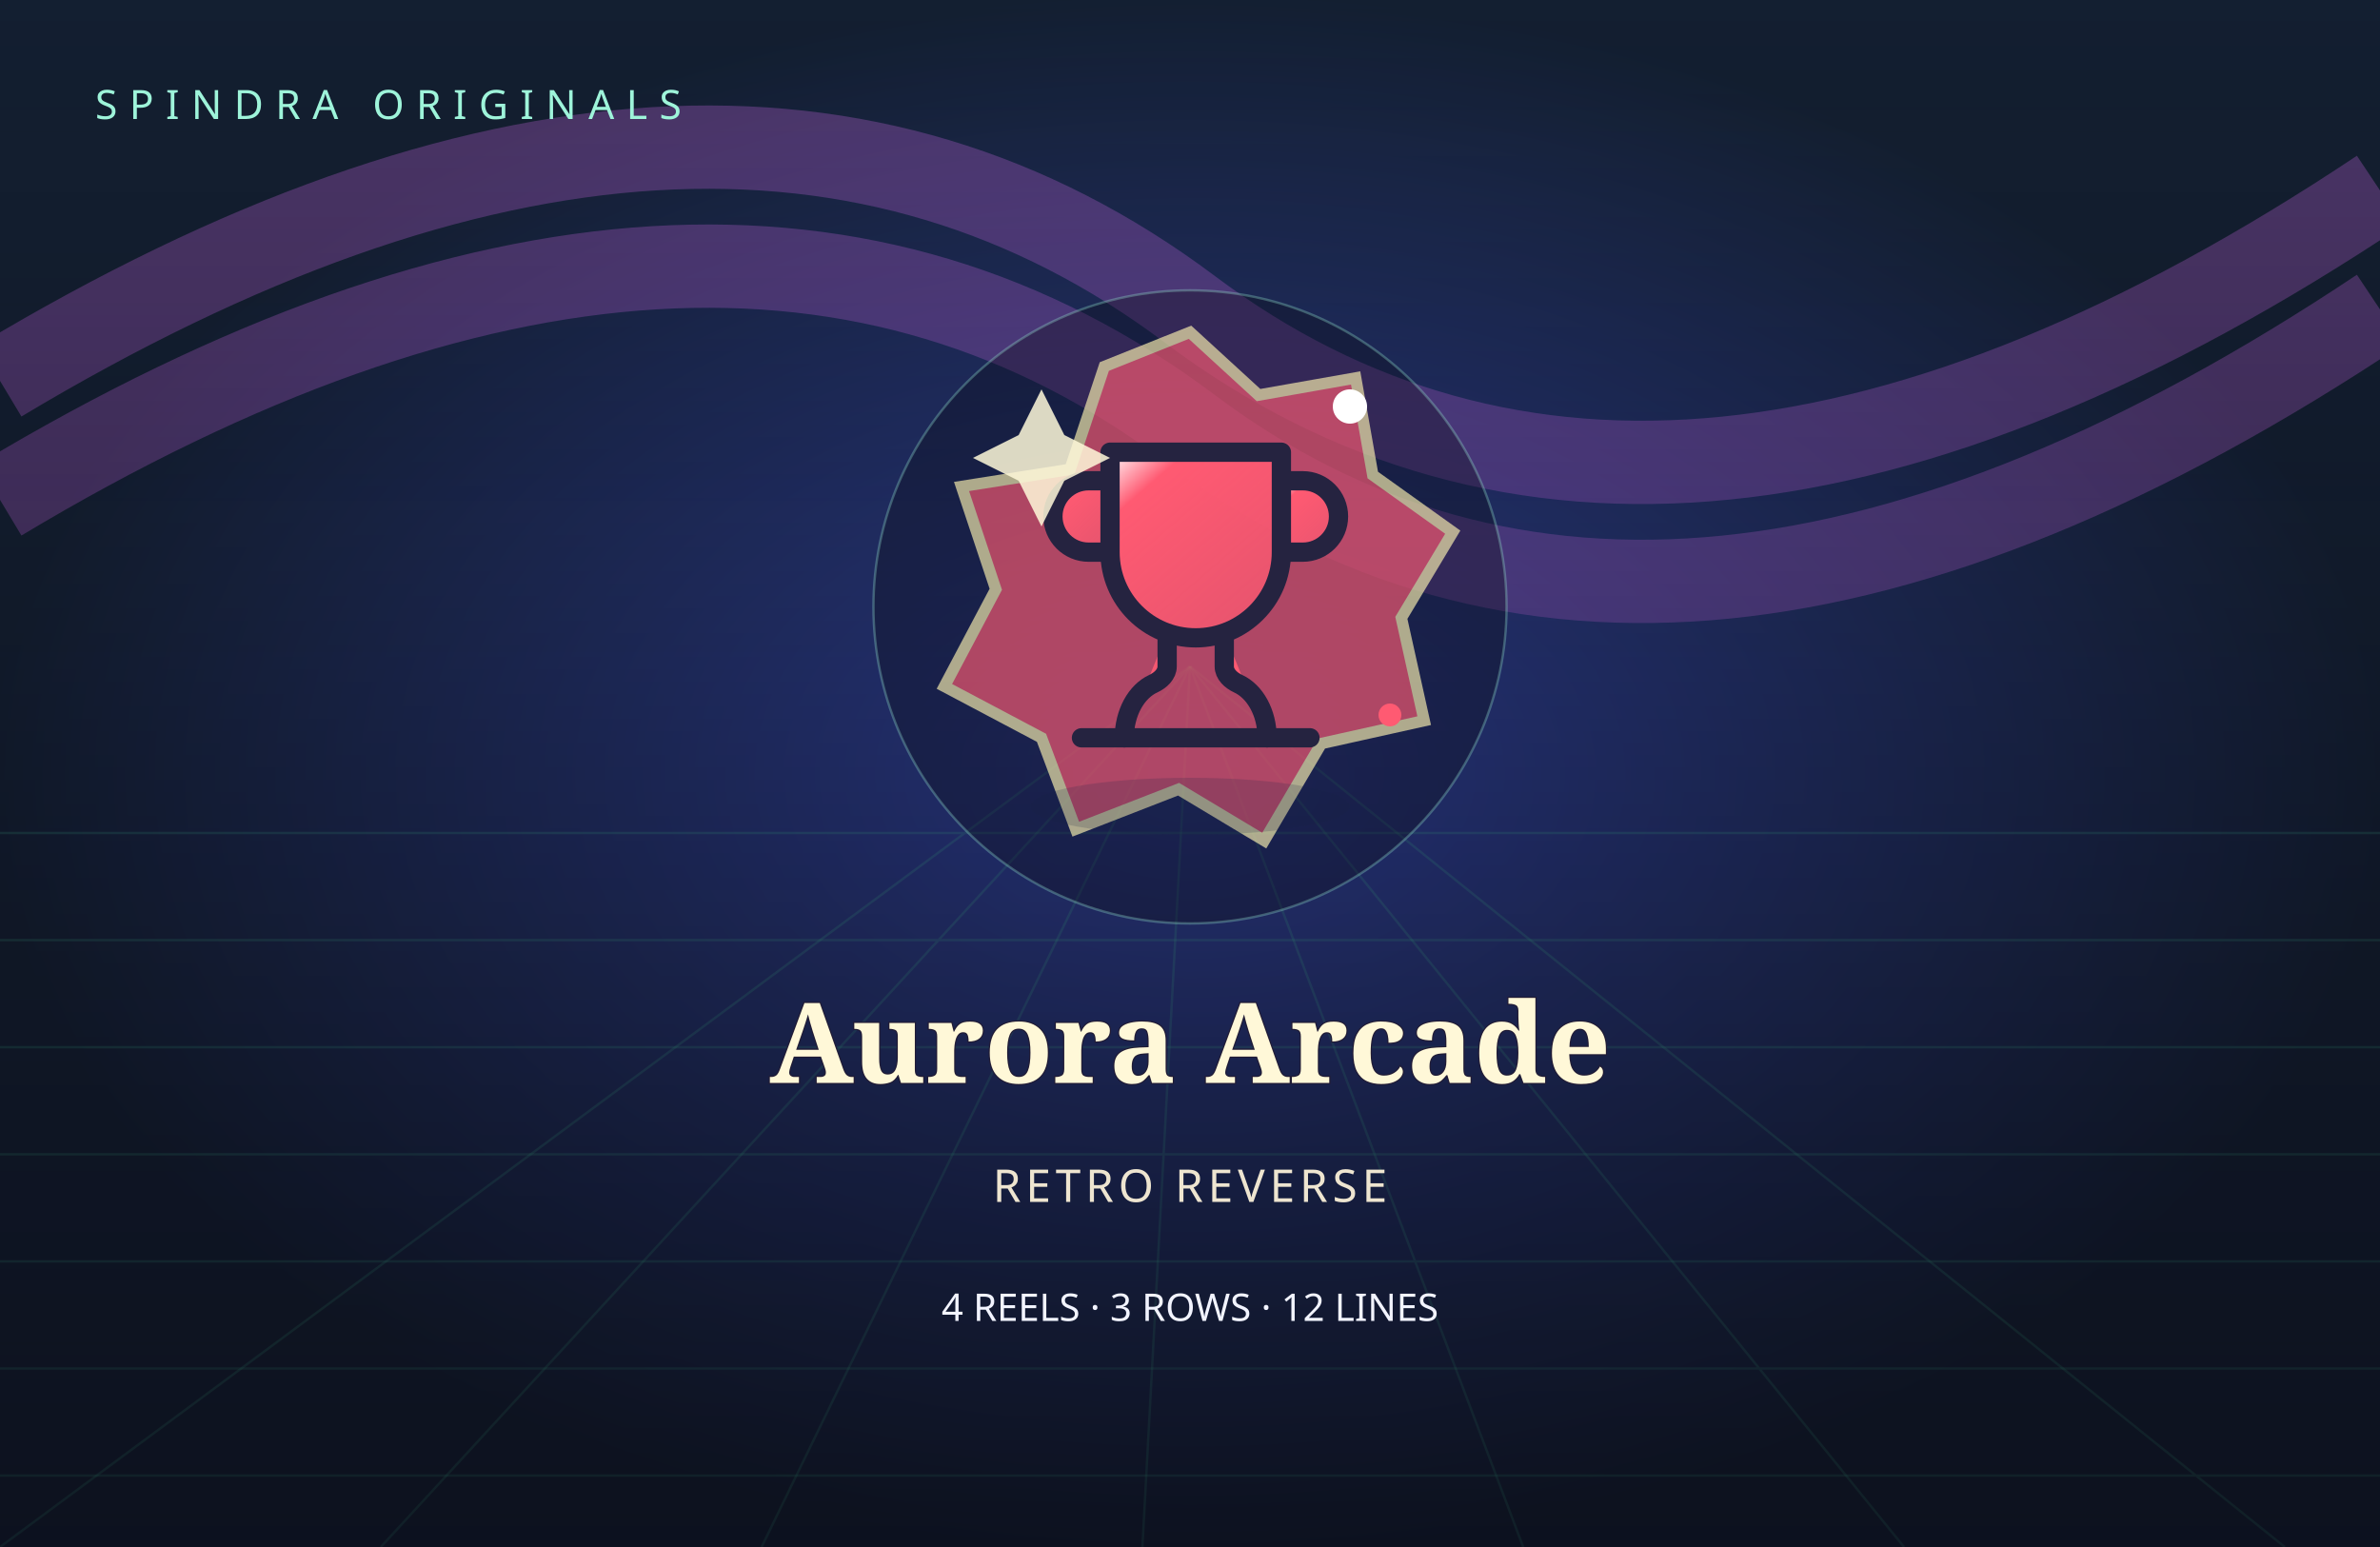
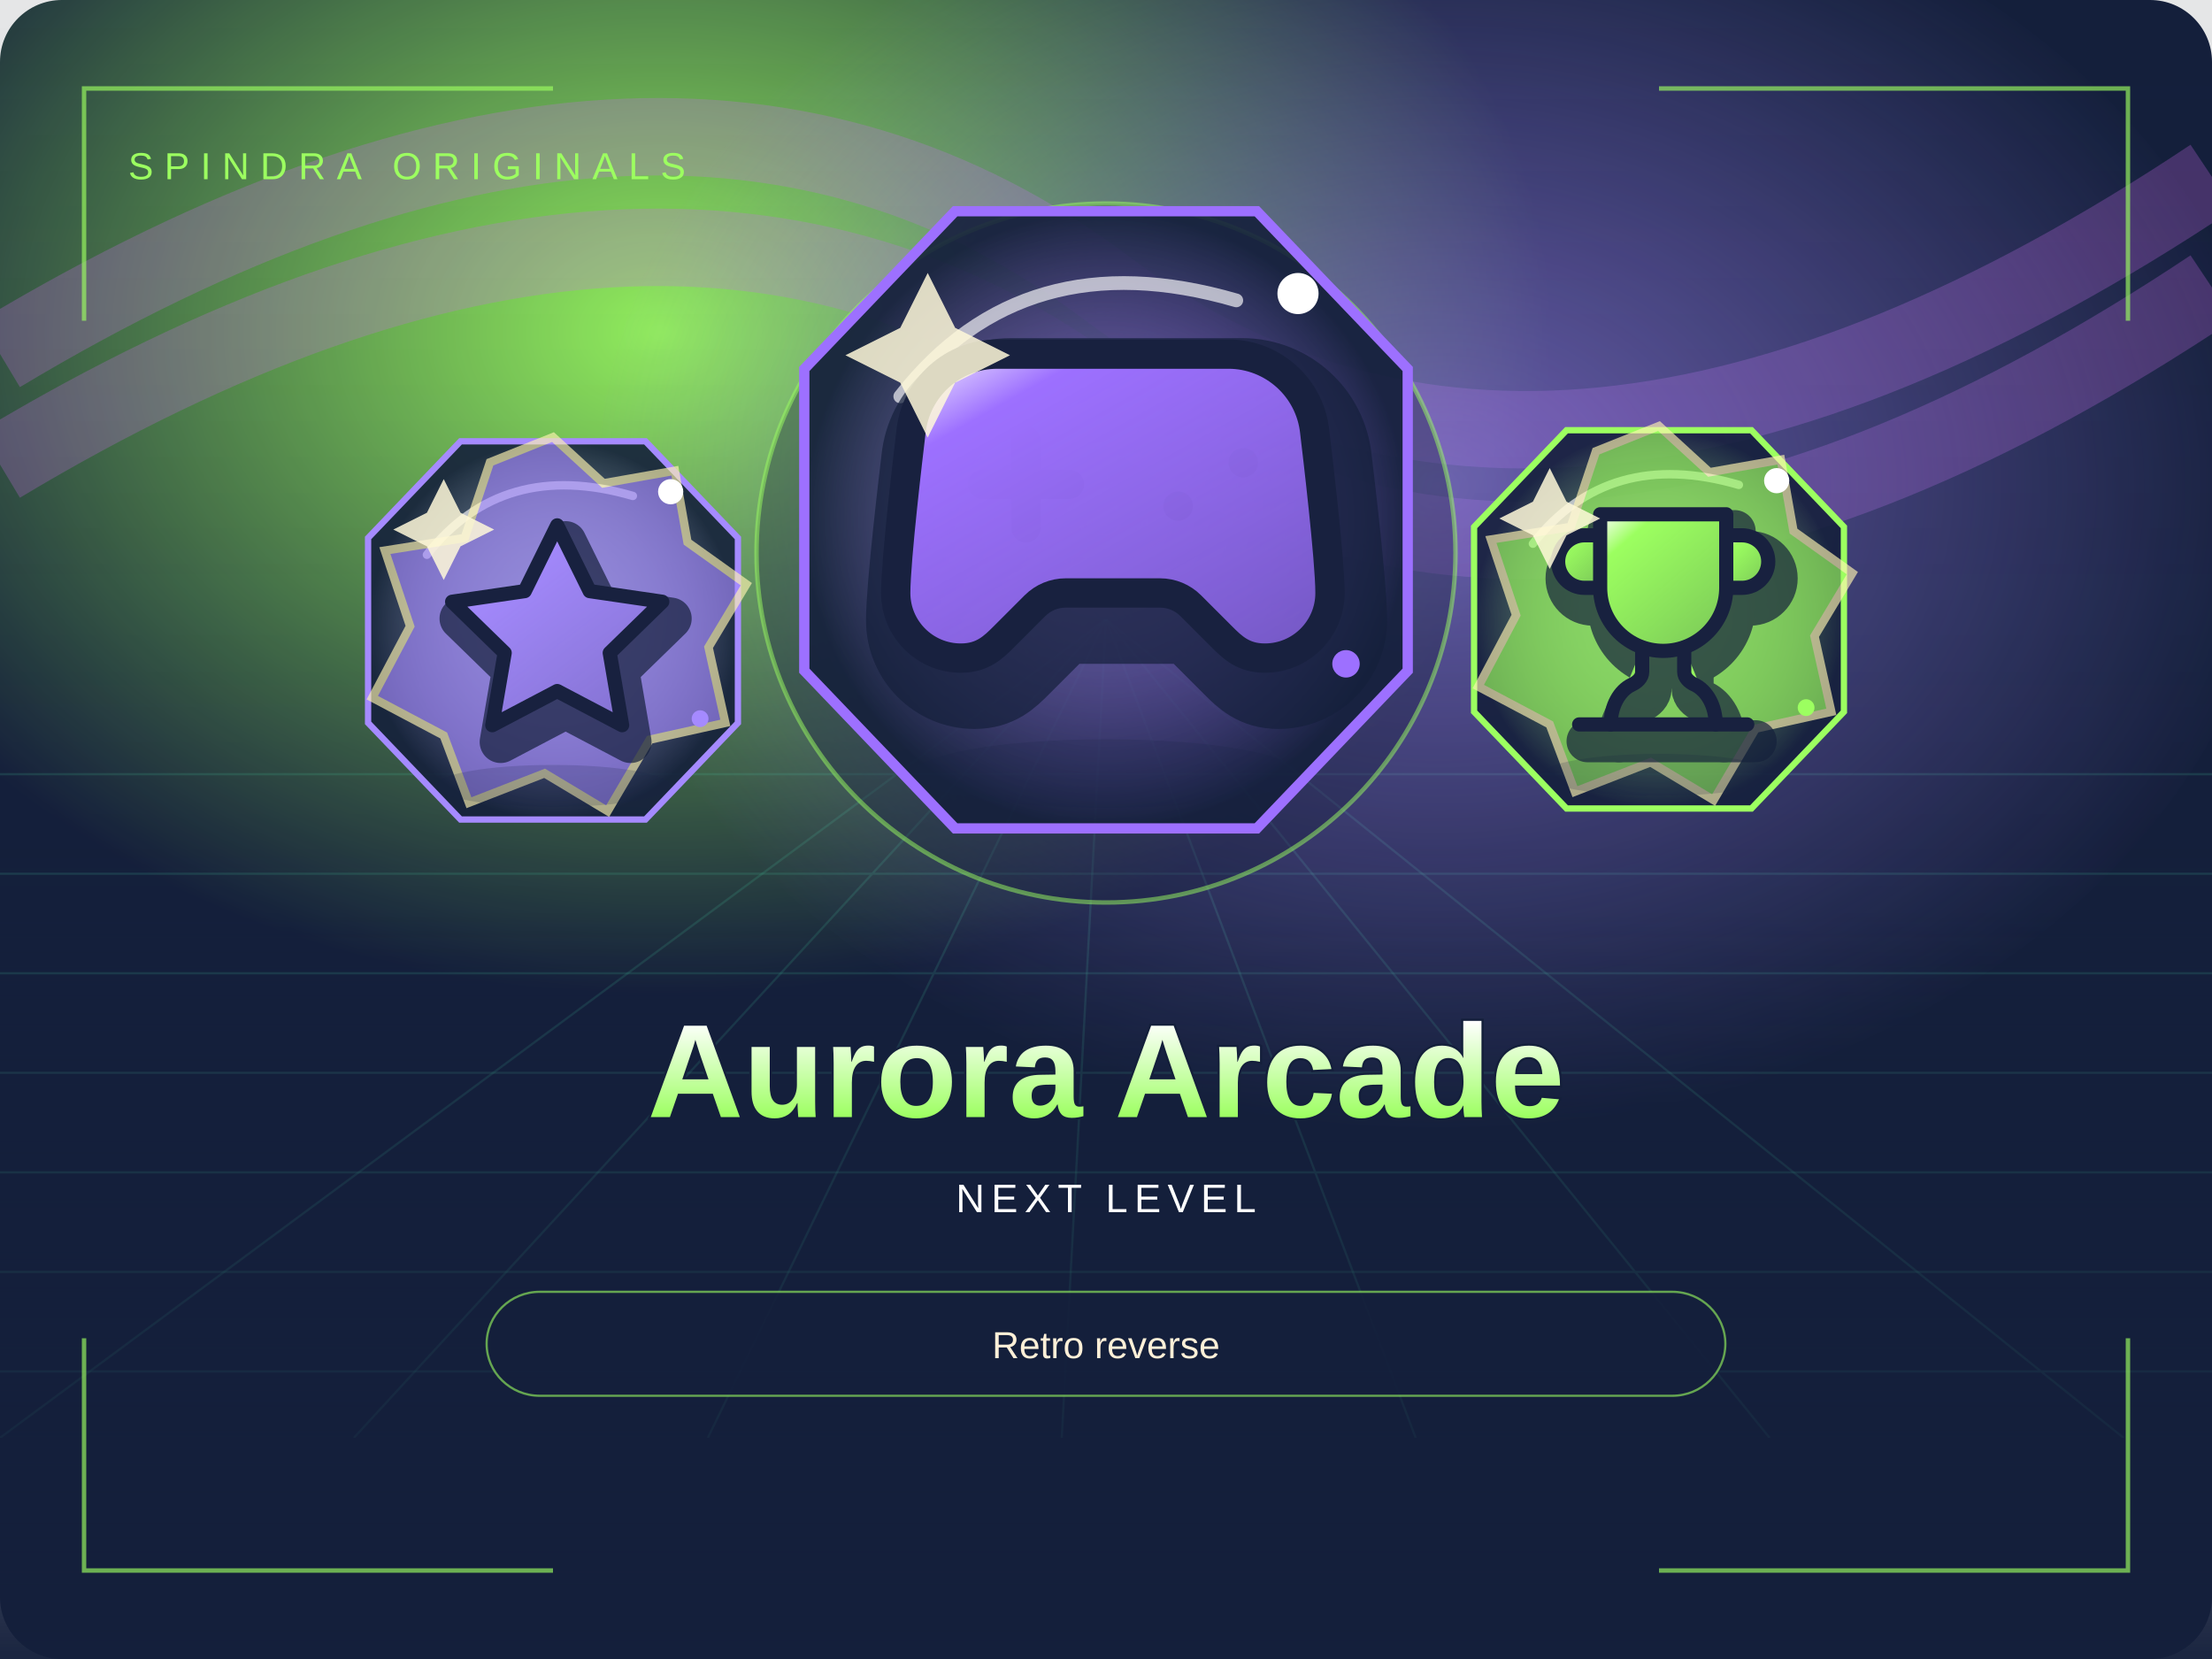
- <svg xmlns="http://www.w3.org/2000/svg" width="1000" height="650" viewBox="0 0 1000 650">
+ <svg xmlns="http://www.w3.org/2000/svg" width="1000" height="750" viewBox="0 0 1000 750">
  <defs>
-     <radialGradient id="bg">
-       <stop stop-color="#374bb6" />
-       <stop offset="1" stop-color="#152336" />
+     <radialGradient id="cover-bg" cx=".3" cy=".2" r="1">
+       <stop stop-color="#9cff60" />
+       <stop offset=".4" stop-color="#141f3b" />
+       <stop offset="1" stop-color="#141f3b" />
    </radialGradient>
-     <linearGradient id="shade" x2="0" y2="1">
-       <stop stop-color="#080812" stop-opacity=".15" />
-       <stop offset="1" stop-color="#080812" stop-opacity=".65" />
+     <radialGradient id="cover-halo">
+       <stop stop-color="#a58aff" stop-opacity=".65" />
+       <stop offset="1" stop-color="#a58aff" stop-opacity="0" />
+     </radialGradient>
+     <linearGradient id="cover-shade" x2="0" y2="1">
+       <stop stop-color="#141f3b" stop-opacity=".05" />
+       <stop offset=".55" stop-color="#141f3b" stop-opacity=".15" />
+       <stop offset="1" stop-color="#141f3b" stop-opacity=".97" />
+     </linearGradient>
+     <linearGradient id="title-ink" x2="0" y2="1">
+       <stop stop-color="#ffffff" />
+       <stop offset="1" stop-color="#9cff60" />
    </linearGradient>
  </defs>
-   <rect width="1000" height="650" fill="url(#bg)" />
-   <svg x="0" y="0" width="1000" height="650" class="slot-scenery scenery-arcade" viewBox="0 0 1000 650" preserveAspectRatio="xMidYMid slice" aria-hidden="true">
-     <path d="M0 350H1000M0 650L500 280" stroke="#4beaaf33" />
-     <path d="M0 395H1000M160 650L500 280" stroke="#4beaaf33" />
-     <path d="M0 440H1000M320 650L500 280" stroke="#4beaaf33" />
-     <path d="M0 485H1000M480 650L500 280" stroke="#4beaaf33" />
-     <path d="M0 530H1000M640 650L500 280" stroke="#4beaaf33" />
-     <path d="M0 575H1000M800 650L500 280" stroke="#4beaaf33" />
-     <path d="M0 620H1000M960 650L500 280" stroke="#4beaaf33" />
-     <path d="M0 160Q300-20 500 130T1000 80M0 210Q300 30 500 180T1000 130" fill="none" stroke="#dd73fa55" stroke-width="35" />
-   </svg>
-   <rect width="1000" height="650" fill="url(#shade)" />
-   <circle cx="500" cy="255" r="133" fill="#0a0a1455" stroke="#9ef4da" stroke-opacity=".3" />
-   <svg x="380" y="130" width="240" height="240" class="symbol-frame" viewBox="0 0 100 100" aria-hidden="true">
+   <rect width="1000" height="750" rx="28" fill="url(#cover-bg)" />
+   <g opacity=".8">
+     <svg x="0" y="0" width="1000" height="650" class="slot-scenery scenery-arcade" viewBox="0 0 1000 650" preserveAspectRatio="xMidYMid slice" aria-hidden="true">
+       <path d="M0 350H1000M0 650L500 280" stroke="#4beaaf33" />
+       <path d="M0 395H1000M160 650L500 280" stroke="#4beaaf33" />
+       <path d="M0 440H1000M320 650L500 280" stroke="#4beaaf33" />
+       <path d="M0 485H1000M480 650L500 280" stroke="#4beaaf33" />
+       <path d="M0 530H1000M640 650L500 280" stroke="#4beaaf33" />
+       <path d="M0 575H1000M800 650L500 280" stroke="#4beaaf33" />
+       <path d="M0 620H1000M960 650L500 280" stroke="#4beaaf33" />
+       <path d="M0 160Q300-20 500 130T1000 80M0 210Q300 30 500 180T1000 130" fill="none" stroke="#dd73fa55" stroke-width="35" />
+     </svg>
+   </g>
+   <ellipse cx="650" cy="220" rx="380" ry="290" fill="url(#cover-halo)" />
+   <rect width="1000" height="750" fill="url(#cover-shade)" />
+   <path d="M38 145V40H250M750 40H962V145M38 605V710H250M750 710H962V605" fill="none" stroke="#9cff60" stroke-width="2" opacity=".65" />
+   <circle cx="500" cy="250" r="158" fill="#141f3b" fill-opacity=".35" stroke="#9cff60" stroke-width="2" stroke-opacity=".5" />
+   <svg x="155" y="190" width="190" height="190" class="symbol-frame" viewBox="0 0 100 100" aria-hidden="true">
    <defs>
-       <linearGradient id="R0" x1="0" y1="0" x2=".8" y2="1">
+       <radialGradient id="aurora-arcade-5-155-R0-medal">
+         <stop stop-color="#a58aff" stop-opacity=".35" />
+         <stop offset="1" stop-color="#141f3b" stop-opacity=".9" />
+       </radialGradient>
+       <linearGradient id="aurora-arcade-5-155-R0" x1="0" y1="0" x2=".8" y2="1">
        <stop stop-color="#ffffff" />
-         <stop offset=".22" stop-color="#ff5a72" />
-         <stop offset="1" stop-color="#ff5a72" stop-opacity=".7" />
+         <stop offset=".22" stop-color="#a58aff" />
+         <stop offset="1" stop-color="#a58aff" stop-opacity=".7" />
      </linearGradient>
    </defs>
-     <path d="M50 4L62 15L79 12L82 29L96 39L87 54L91 72L73 76L63 93L48 84L30 91L24 75L7 66L16 49L10 31L29 28L35 10Z" fill="#ff5a72" stroke="#fff4b1" stroke-width="2" opacity=".65" />
+     <path d="M28 5H72L94 28V72L72 95H28L6 72V28Z" fill="url(#aurora-arcade-5-155-R0-medal)" stroke="#a58aff" stroke-width="1.5" />
+     <path d="M20 32Q38 9 69 18" fill="none" stroke="#ffffff" stroke-opacity=".65" stroke-width="2" stroke-linecap="round" />
+     <path d="M50 4L62 15L79 12L82 29L96 39L87 54L91 72L73 76L63 93L48 84L30 91L24 75L7 66L16 49L10 31L29 28L35 10Z" fill="#a58aff" stroke="#fff4b1" stroke-width="2" opacity=".65" />
    <ellipse cx="50" cy="87" rx="28" ry="5" fill="#172243" opacity=".18" />
-     <svg width="60" height="60" viewBox="0 0 24 24" fill="url(#R0)" stroke="#252340" stroke-width="1.35" stroke-linecap="round" stroke-linejoin="round" class="lucide lucide-trophy" x="21" y="20">
+     <svg width="60" height="60" viewBox="0 0 24 24" fill="#141f3b" stroke="#141f3b" stroke-width="4" stroke-linecap="round" stroke-linejoin="round" class="lucide lucide-star" x="23" y="24" opacity=".7">
+       <polygon points="12 2 15.09 8.26 22 9.27 17 14.14 18.18 21.02 12 17.77 5.82 21.02 7 14.14 2 9.27 8.91 8.26 12 2" />
+     </svg>
+     <svg width="60" height="60" viewBox="0 0 24 24" fill="url(#aurora-arcade-5-155-R0)" stroke="#18213f" stroke-width="1.35" stroke-linecap="round" stroke-linejoin="round" class="lucide lucide-star" x="21" y="20">
+       <polygon points="12 2 15.09 8.26 22 9.27 17 14.14 18.18 21.02 12 17.77 5.82 21.02 7 14.14 2 9.27 8.91 8.26 12 2" />
+     </svg>
+     <path d="M20 22L24 14L28 22L36 26L28 30L24 38L20 30L12 26Z" fill="#fff9d9" opacity=".85" />
+     <circle cx="78" cy="17" r="3" fill="#fff" />
+     <circle cx="85" cy="71" r="2" fill="#a58aff" />
+   </svg>
+   <svg x="655" y="185" width="190" height="190" class="symbol-frame" viewBox="0 0 100 100" aria-hidden="true">
+     <defs>
+       <radialGradient id="aurora-arcade-6-655-R0-medal">
+         <stop stop-color="#9cff60" stop-opacity=".35" />
+         <stop offset="1" stop-color="#141f3b" stop-opacity=".9" />
+       </radialGradient>
+       <linearGradient id="aurora-arcade-6-655-R0" x1="0" y1="0" x2=".8" y2="1">
+         <stop stop-color="#ffffff" />
+         <stop offset=".22" stop-color="#9cff60" />
+         <stop offset="1" stop-color="#9cff60" stop-opacity=".7" />
+       </linearGradient>
+     </defs>
+     <path d="M28 5H72L94 28V72L72 95H28L6 72V28Z" fill="url(#aurora-arcade-6-655-R0-medal)" stroke="#9cff60" stroke-width="1.5" />
+     <path d="M20 32Q38 9 69 18" fill="none" stroke="#ffffff" stroke-opacity=".65" stroke-width="2" stroke-linecap="round" />
+     <path d="M50 4L62 15L79 12L82 29L96 39L87 54L91 72L73 76L63 93L48 84L30 91L24 75L7 66L16 49L10 31L29 28L35 10Z" fill="#9cff60" stroke="#fff4b1" stroke-width="2" opacity=".65" />
+     <ellipse cx="50" cy="87" rx="28" ry="5" fill="#172243" opacity=".18" />
+     <svg width="60" height="60" viewBox="0 0 24 24" fill="#141f3b" stroke="#141f3b" stroke-width="4" stroke-linecap="round" stroke-linejoin="round" class="lucide lucide-trophy" x="23" y="24" opacity=".7">
+       <path d="M6 9H4.5a2.5 2.5 0 0 1 0-5H6" />
+       <path d="M18 9h1.5a2.5 2.5 0 0 0 0-5H18" />
+       <path d="M4 22h16" />
+       <path d="M10 14.66V17c0 .55-.47.98-.97 1.21C7.85 18.75 7 20.24 7 22" />
+       <path d="M14 14.66V17c0 .55.47.98.97 1.21C16.15 18.75 17 20.24 17 22" />
+       <path d="M18 2H6v7a6 6 0 0 0 12 0V2Z" />
+     </svg>
+     <svg width="60" height="60" viewBox="0 0 24 24" fill="url(#aurora-arcade-6-655-R0)" stroke="#18213f" stroke-width="1.35" stroke-linecap="round" stroke-linejoin="round" class="lucide lucide-trophy" x="21" y="20">
      <path d="M6 9H4.5a2.5 2.5 0 0 1 0-5H6" />
      <path d="M18 9h1.5a2.5 2.5 0 0 0 0-5H18" />
      <path d="M4 22h16" />
      <path d="M10 14.66V17c0 .55-.47.98-.97 1.21C7.85 18.75 7 20.24 7 22" />
      <path d="M14 14.66V17c0 .55.47.98.97 1.21C16.15 18.75 17 20.24 17 22" />
      <path d="M18 2H6v7a6 6 0 0 0 12 0V2Z" />
    </svg>
    <path d="M20 22L24 14L28 22L36 26L28 30L24 38L20 30L12 26Z" fill="#fff9d9" opacity=".85" />
    <circle cx="78" cy="17" r="3" fill="#fff" />
-     <circle cx="85" cy="71" r="2" fill="#ff5a72" />
+     <circle cx="85" cy="71" r="2" fill="#9cff60" />
  </svg>
-   <text x="40" y="50" fill="#9ef4da" font-size="17" font-family="sans-serif" letter-spacing="5">SPINDRA ORIGINALS</text>
-   <text x="500" y="455" text-anchor="middle" fill="#fff8d8" stroke="#201b35" stroke-width="1" paint-order="stroke" font-size="47" font-family="Georgia,serif" font-weight="bold">Aurora Arcade</text>
-   <text x="500" y="505" text-anchor="middle" fill="#eee5d0" font-size="19" font-family="sans-serif" letter-spacing="2">RETRO REVERSE</text>
-   <text x="500" y="555" text-anchor="middle" fill="#f2f4ff" font-size="16" font-family="sans-serif">4 REELS · 3 ROWS · 12 LINES</text>
+   <svg x="345" y="80" width="310" height="310" class="symbol-frame" viewBox="0 0 100 100" aria-hidden="true">
+     <defs>
+       <radialGradient id="aurora-arcade-0-345-R0-medal">
+         <stop stop-color="#9d70ff" stop-opacity=".35" />
+         <stop offset="1" stop-color="#141f3b" stop-opacity=".9" />
+       </radialGradient>
+       <linearGradient id="aurora-arcade-0-345-R0" x1="0" y1="0" x2=".8" y2="1">
+         <stop stop-color="#ffffff" />
+         <stop offset=".22" stop-color="#9d70ff" />
+         <stop offset="1" stop-color="#9d70ff" stop-opacity=".7" />
+       </linearGradient>
+     </defs>
+     <path d="M28 5H72L94 28V72L72 95H28L6 72V28Z" fill="url(#aurora-arcade-0-345-R0-medal)" stroke="#9d70ff" stroke-width="1.5" />
+     <path d="M20 32Q38 9 69 18" fill="none" stroke="#ffffff" stroke-opacity=".65" stroke-width="2" stroke-linecap="round" />
+     <ellipse cx="50" cy="87" rx="28" ry="5" fill="#172243" opacity=".18" />
+     <svg width="76" height="76" viewBox="0 0 24 24" fill="#141f3b" stroke="#141f3b" stroke-width="4" stroke-linecap="round" stroke-linejoin="round" class="lucide lucide-gamepad2" x="15" y="14" opacity=".7">
+       <line x1="6" x2="10" y1="11" y2="11" />
+       <line x1="8" x2="8" y1="9" y2="13" />
+       <line x1="15" x2="15.01" y1="12" y2="12" />
+       <line x1="18" x2="18.01" y1="10" y2="10" />
+       <path d="M17.32 5H6.68a4 4 0 0 0-3.978 3.59c-.006.052-.01.101-.017.152C2.604 9.416 2 14.456 2 16a3 3 0 0 0 3 3c1 0 1.5-.5 2-1l1.414-1.414A2 2 0 0 1 9.828 16h4.344a2 2 0 0 1 1.414.586L17 18c.5.5 1 1 2 1a3 3 0 0 0 3-3c0-1.545-.604-6.584-.685-7.258-.007-.05-.011-.1-.017-.151A4 4 0 0 0 17.32 5z" />
+     </svg>
+     <svg width="76" height="76" viewBox="0 0 24 24" fill="url(#aurora-arcade-0-345-R0)" stroke="#18213f" stroke-width="1.35" stroke-linecap="round" stroke-linejoin="round" class="lucide lucide-gamepad2" x="13" y="10">
+       <line x1="6" x2="10" y1="11" y2="11" />
+       <line x1="8" x2="8" y1="9" y2="13" />
+       <line x1="15" x2="15.01" y1="12" y2="12" />
+       <line x1="18" x2="18.01" y1="10" y2="10" />
+       <path d="M17.32 5H6.68a4 4 0 0 0-3.978 3.59c-.006.052-.01.101-.017.152C2.604 9.416 2 14.456 2 16a3 3 0 0 0 3 3c1 0 1.5-.5 2-1l1.414-1.414A2 2 0 0 1 9.828 16h4.344a2 2 0 0 1 1.414.586L17 18c.5.5 1 1 2 1a3 3 0 0 0 3-3c0-1.545-.604-6.584-.685-7.258-.007-.05-.011-.1-.017-.151A4 4 0 0 0 17.32 5z" />
+     </svg>
+     <path d="M20 22L24 14L28 22L36 26L28 30L24 38L20 30L12 26Z" fill="#fff9d9" opacity=".85" />
+     <circle cx="78" cy="17" r="3" fill="#fff" />
+     <circle cx="85" cy="71" r="2" fill="#9d70ff" />
+   </svg>
+   <text x="58" y="81" fill="#9cff60" font-size="17" font-family="Arial,sans-serif" letter-spacing="5">SPINDRA ORIGINALS</text>
+   <text x="500" y="505" text-anchor="middle" fill="url(#title-ink)" stroke="#141f3b" stroke-width="2" paint-order="stroke" font-size="60" font-family="Arial,sans-serif" font-weight="900">Aurora Arcade</text>
+   <text x="500" y="548" text-anchor="middle" fill="#fff" font-size="18" font-family="Arial,sans-serif" letter-spacing="3">NEXT LEVEL</text>
+   <rect x="220" y="584" width="560" height="47" rx="24" fill="#141f3b" fill-opacity=".85" stroke="#9cff60" stroke-opacity=".6" />
+   <text x="500" y="614" text-anchor="middle" fill="#fff0d8" font-size="17" font-family="Arial,sans-serif">Retro reverse</text>
</svg>
